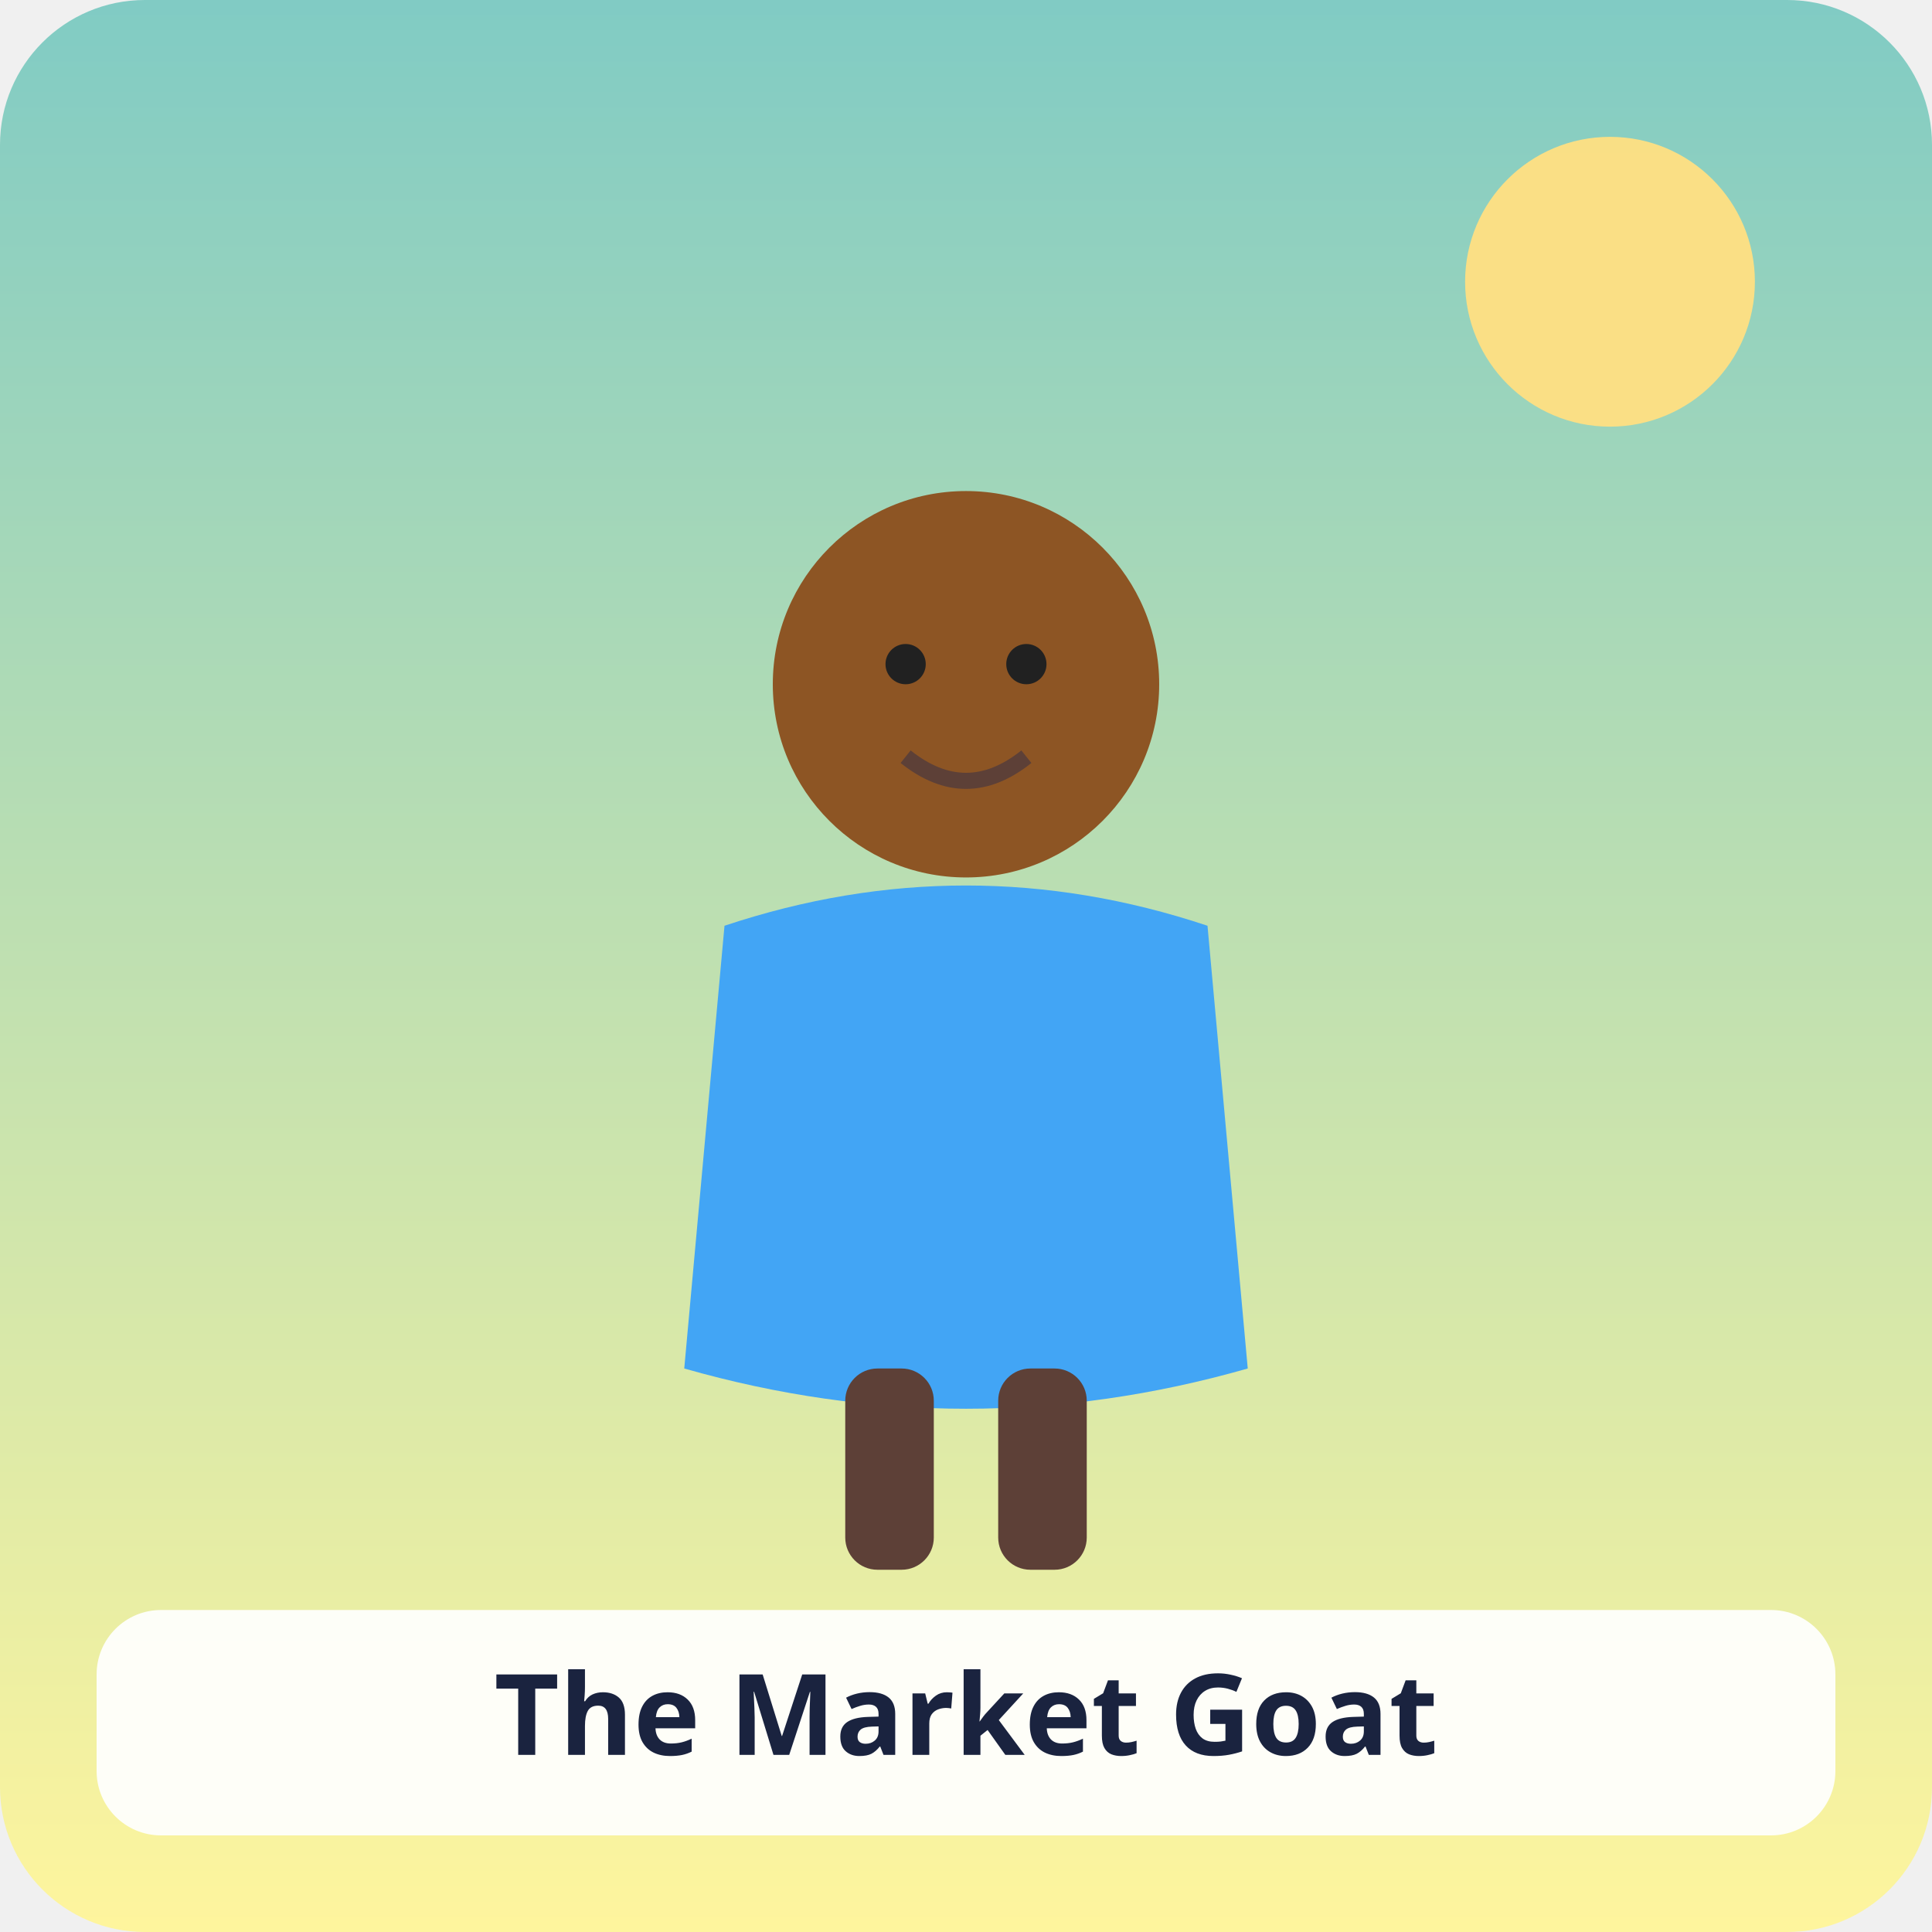
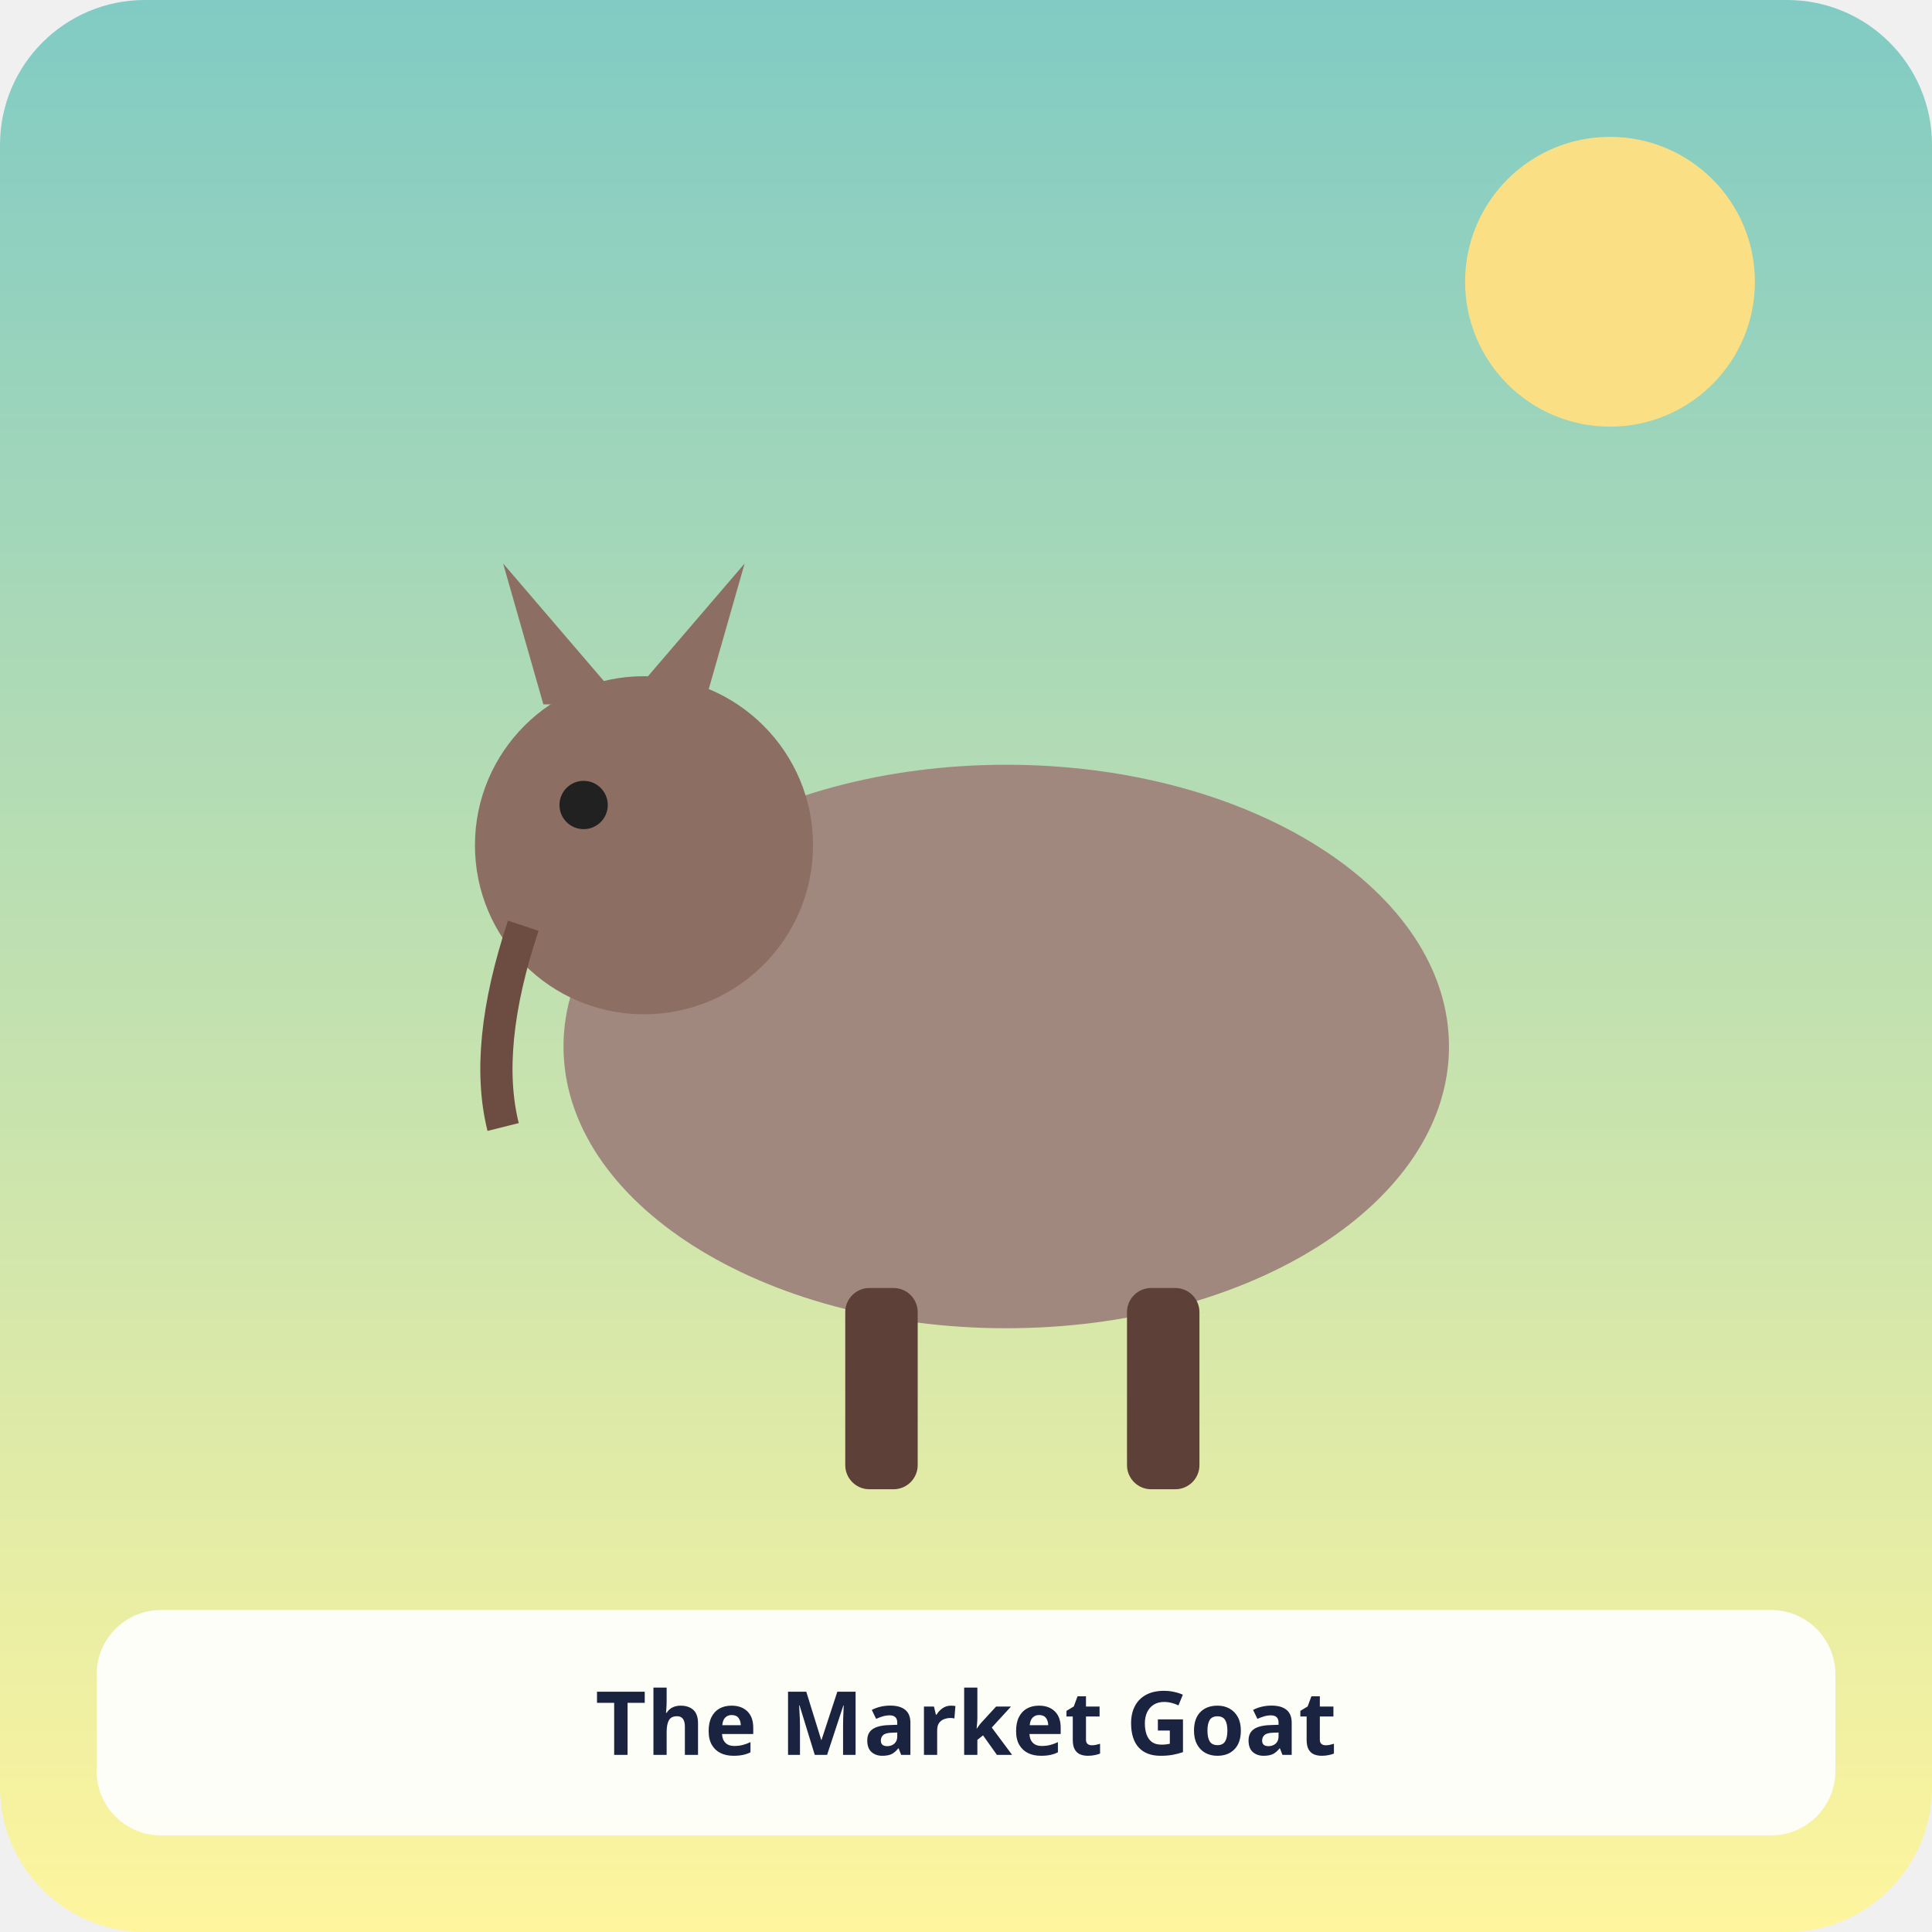
<svg xmlns="http://www.w3.org/2000/svg" viewBox="0 0 480 480" role="img" aria-label="The Market Goat">
  <defs>
    <linearGradient id="sky" x1="0" y1="0" x2="0" y2="1">
      <stop offset="0%" stop-color="#80CBC4" />
      <stop offset="100%" stop-color="#FFF59D" />
    </linearGradient>
  </defs>
  <rect width="480" height="480" rx="36" fill="url(#sky)" />
  <circle cx="400" cy="70" r="36" fill="#FFE082" opacity="0.95" />
-   <circle cx="240" cy="170" r="48" fill="#8D5524" />
-   <circle cx="225" cy="165" r="5" fill="#212121" />
-   <circle cx="255" cy="165" r="5" fill="#212121" />
-   <path d="M225 188 Q240 200 255 188" stroke="#5D4037" stroke-width="4" fill="none" />
-   <path d="M180 230 Q240 210 300 230 L310 340 Q240 360 170 340 Z" fill="#42A5F5" />
-   <rect x="210" y="340" width="22" height="50" rx="8" fill="#5D4037" />
-   <rect x="248" y="340" width="22" height="50" rx="8" fill="#5D4037" />
+   <ellipse cx="250" cy="260" rx="110" ry="70" fill="#A1887F" />
+   <circle cx="160" cy="210" r="42" fill="#8D6E63" />
+   <circle cx="145" cy="200" r="6" fill="#212121" />
+   <path d="M130 230 Q120 260 125 280" stroke="#6D4C41" stroke-width="8" fill="none" />
+   <polygon points="135,175 125,140 155,175" fill="#8D6E63" />
+   <polygon points="175,175 185,140 155,175" fill="#8D6E63" />
+   <rect x="210" y="320" width="18" height="50" rx="6" fill="#5D4037" />
+   <rect x="280" y="320" width="18" height="50" rx="6" fill="#5D4037" />
  <rect x="24" y="400" width="432" height="56" rx="16" fill="#FFFFFF" opacity="0.92" />
-   <text x="240" y="436" text-anchor="middle" font-family="Nunito,Segoe UI,sans-serif" font-size="28" font-weight="700" fill="#1a233f">The Market Goat</text>
+   <text x="240" y="436" text-anchor="middle" font-family="Nunito,Segoe UI,sans-serif" font-size="22" font-weight="700" fill="#1a233f">The Market Goat</text>
</svg>
